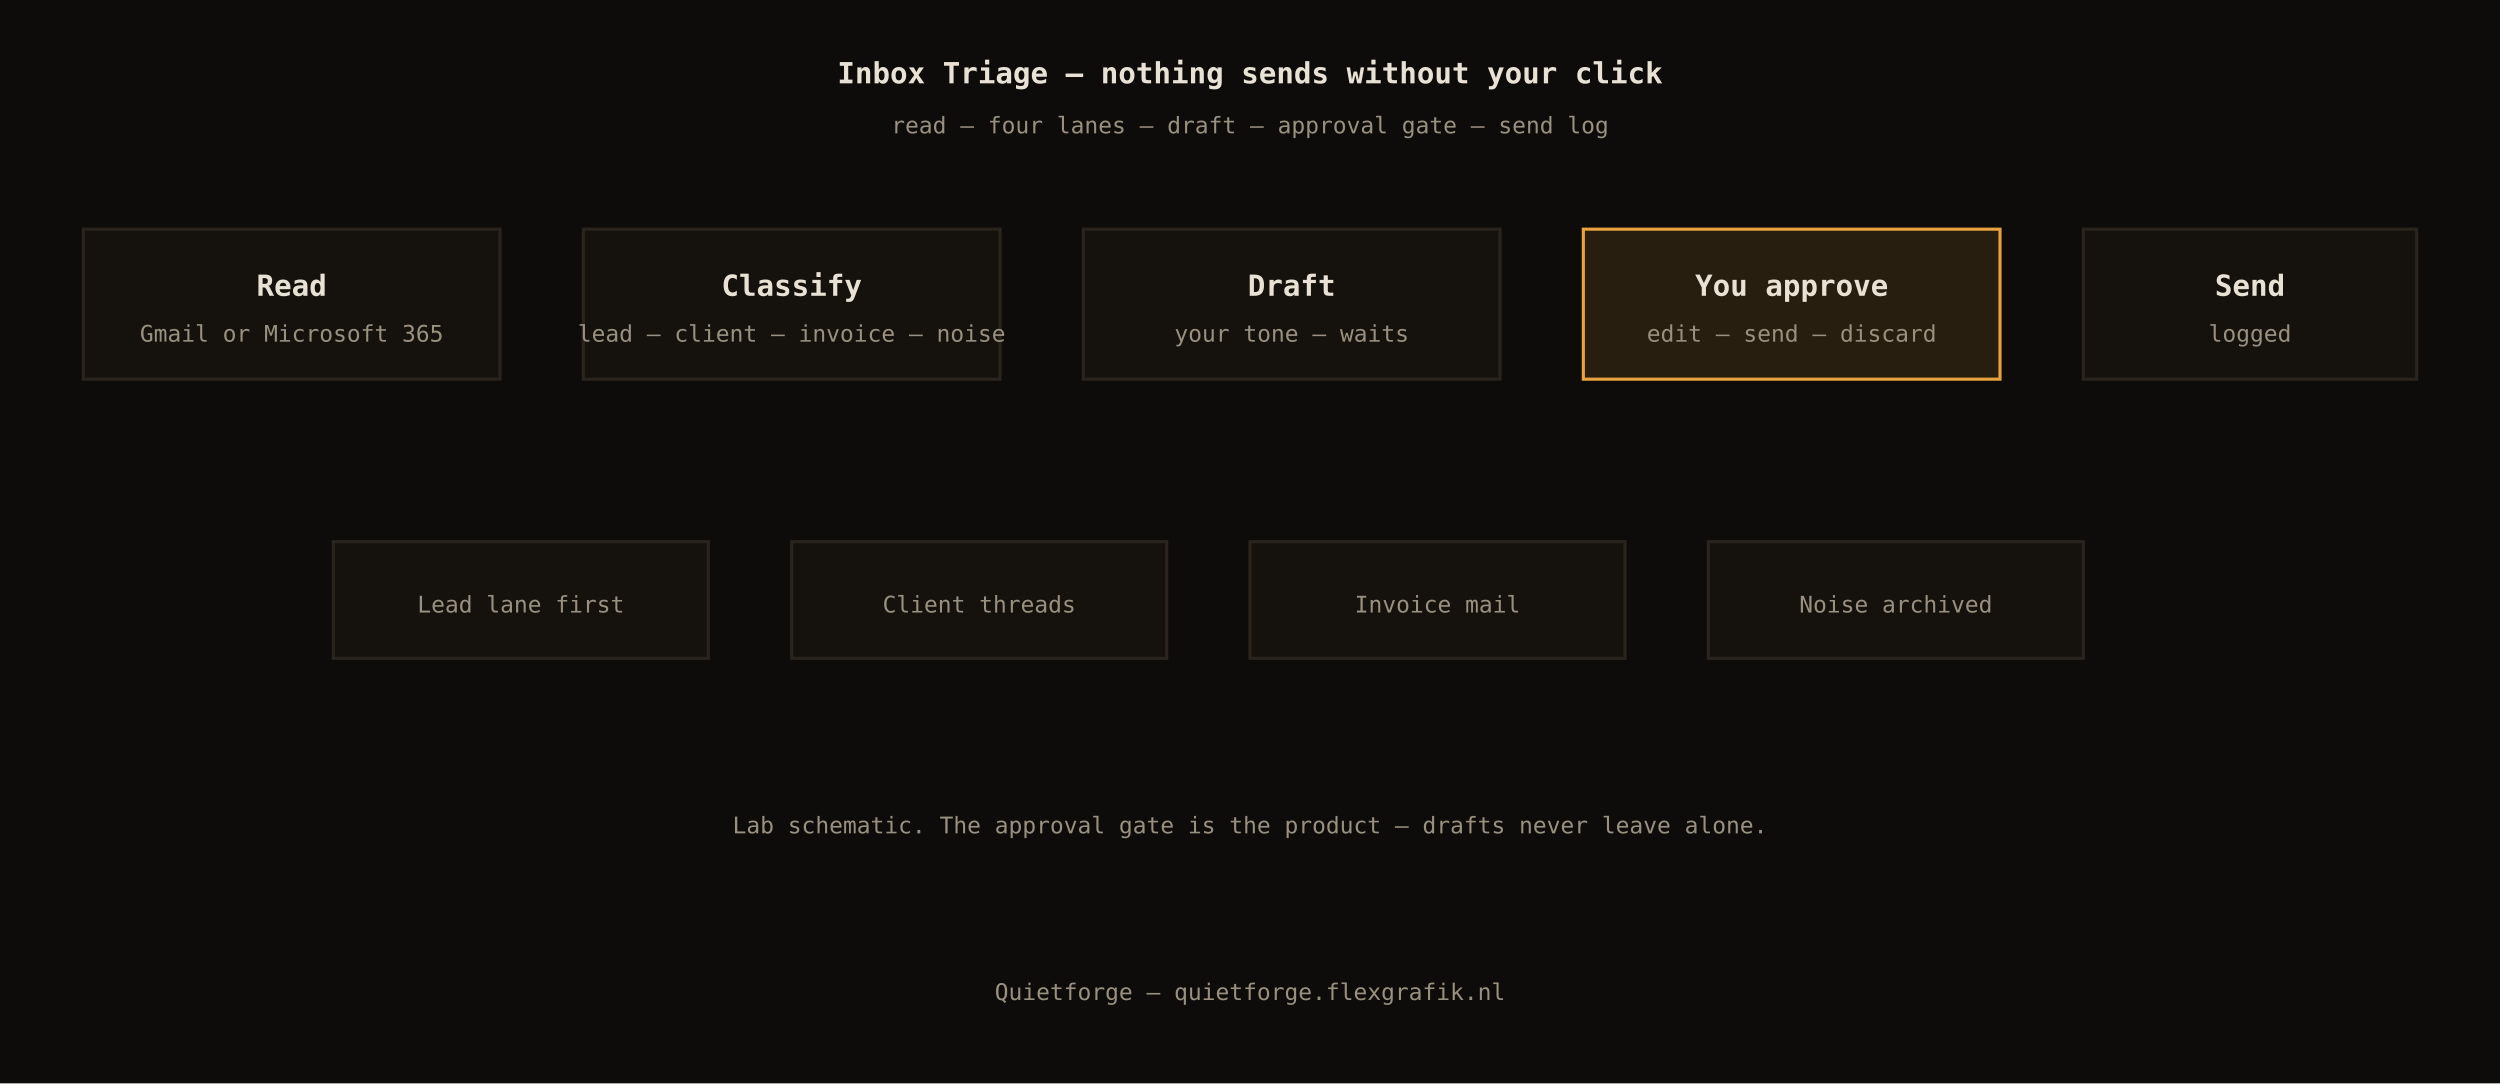
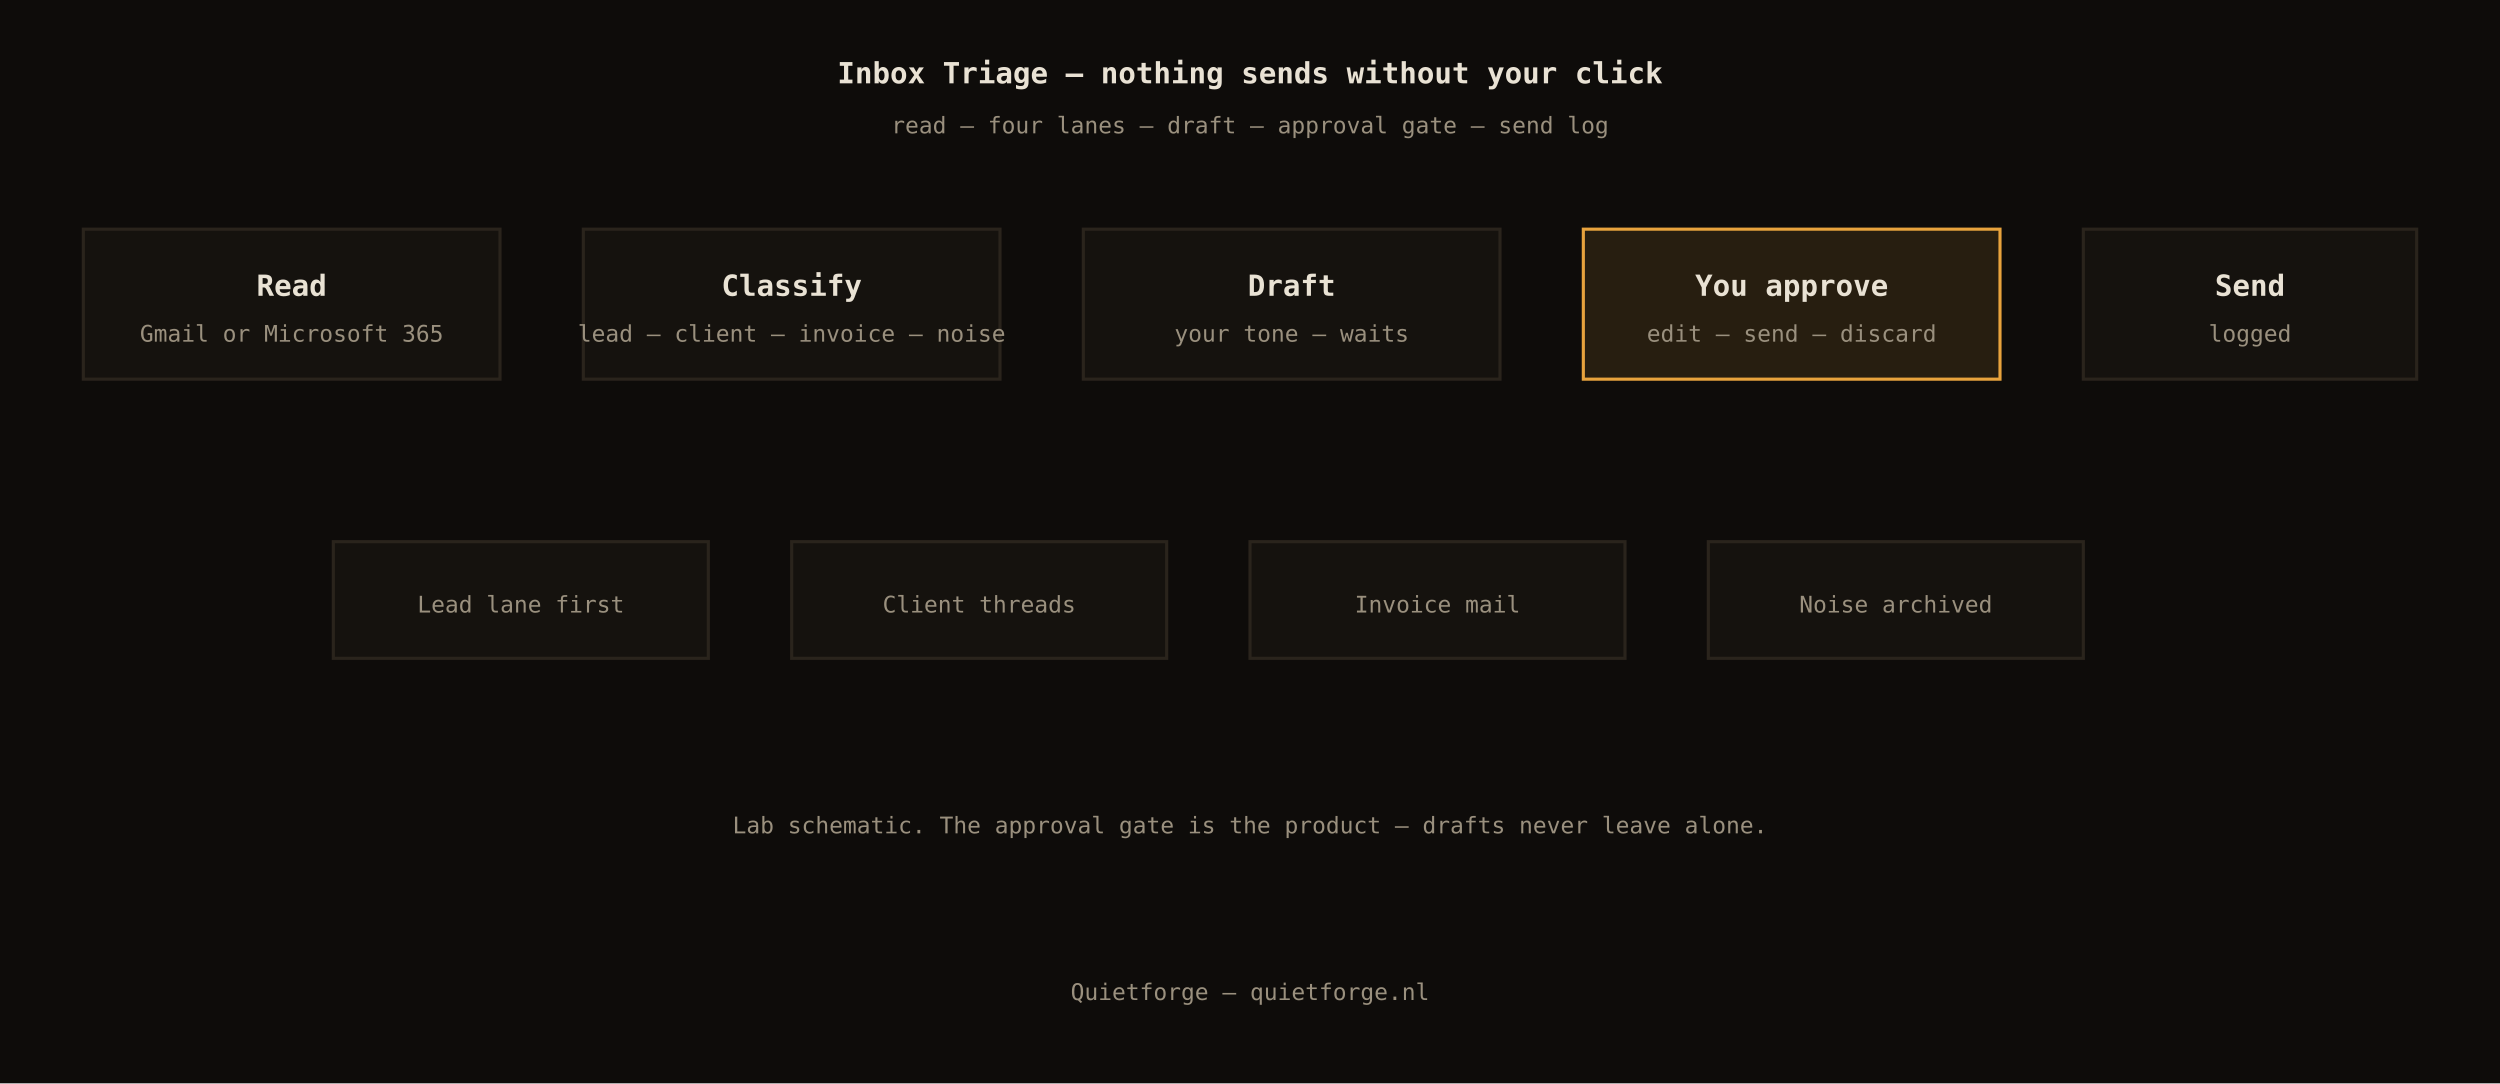
<svg xmlns="http://www.w3.org/2000/svg" width="1200" height="520" viewBox="0 0 1200 520" role="img" aria-labelledby="title desc">
  <defs>
    <style>
      .bg { fill: #0e0c0a; }
      .box { fill: #15120e; stroke: #2a241c; stroke-width: 1.5; }
      .gate { fill: #e8a33d; fill-opacity: 0.12; stroke: #e8a33d; stroke-width: 1.5; }
      .t { fill: #e9e2d4; font-family: ui-monospace, Consolas, monospace; font-size: 14px; font-weight: 700; }
      .s { fill: #9a907e; font-family: ui-monospace, Consolas, monospace; font-size: 11px; }
    </style>
  </defs>
  <rect class="bg" width="1200" height="520" />
  <text x="600" y="40" class="t" text-anchor="middle" font-size="18">Inbox Triage — nothing sends without your click</text>
  <text x="600" y="64" class="s" text-anchor="middle">read — four lanes — draft — approval gate — send log</text>
  <rect class="box" x="40" y="110" width="200" height="72" />
  <text x="140" y="142" class="t" text-anchor="middle">Read</text>
  <text x="140" y="164" class="s" text-anchor="middle">Gmail or Microsoft 365</text>
  <rect class="box" x="280" y="110" width="200" height="72" />
  <text x="380" y="142" class="t" text-anchor="middle">Classify</text>
  <text x="380" y="164" class="s" text-anchor="middle">lead — client — invoice — noise</text>
  <rect class="box" x="520" y="110" width="200" height="72" />
  <text x="620" y="142" class="t" text-anchor="middle">Draft</text>
  <text x="620" y="164" class="s" text-anchor="middle">your tone — waits</text>
  <rect class="gate" x="760" y="110" width="200" height="72" />
  <text x="860" y="142" class="t" text-anchor="middle">You approve</text>
  <text x="860" y="164" class="s" text-anchor="middle">edit — send — discard</text>
  <rect class="box" x="1000" y="110" width="160" height="72" />
  <text x="1080" y="142" class="t" text-anchor="middle">Send</text>
  <text x="1080" y="164" class="s" text-anchor="middle">logged</text>
  <rect class="box" x="160" y="260" width="180" height="56" />
  <text x="250" y="294" class="s" text-anchor="middle">Lead lane first</text>
  <rect class="box" x="380" y="260" width="180" height="56" />
  <text x="470" y="294" class="s" text-anchor="middle">Client threads</text>
  <rect class="box" x="600" y="260" width="180" height="56" />
  <text x="690" y="294" class="s" text-anchor="middle">Invoice mail</text>
  <rect class="box" x="820" y="260" width="180" height="56" />
  <text x="910" y="294" class="s" text-anchor="middle">Noise archived</text>
  <text x="600" y="400" class="s" text-anchor="middle">Lab schematic. The approval gate is the product — drafts never leave alone.</text>
-   <text x="600" y="480" class="s" text-anchor="middle">Quietforge — quietforge.flexgrafik.nl</text>
+   <text x="600" y="480" class="s" text-anchor="middle">Quietforge — quietforge.nl</text>
</svg>
